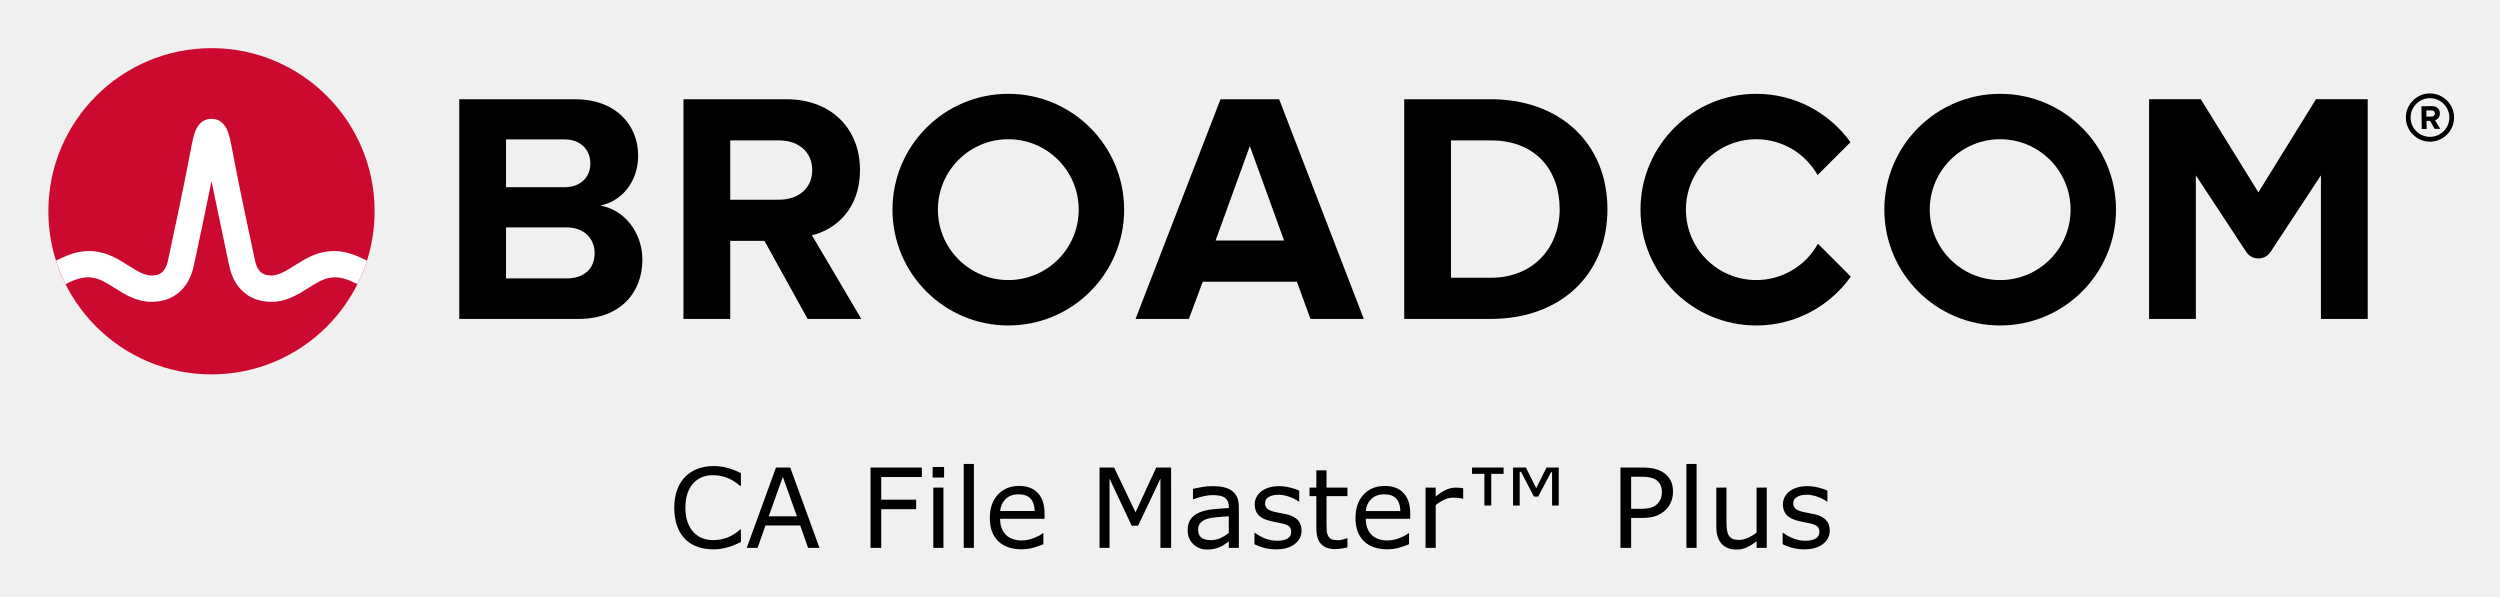
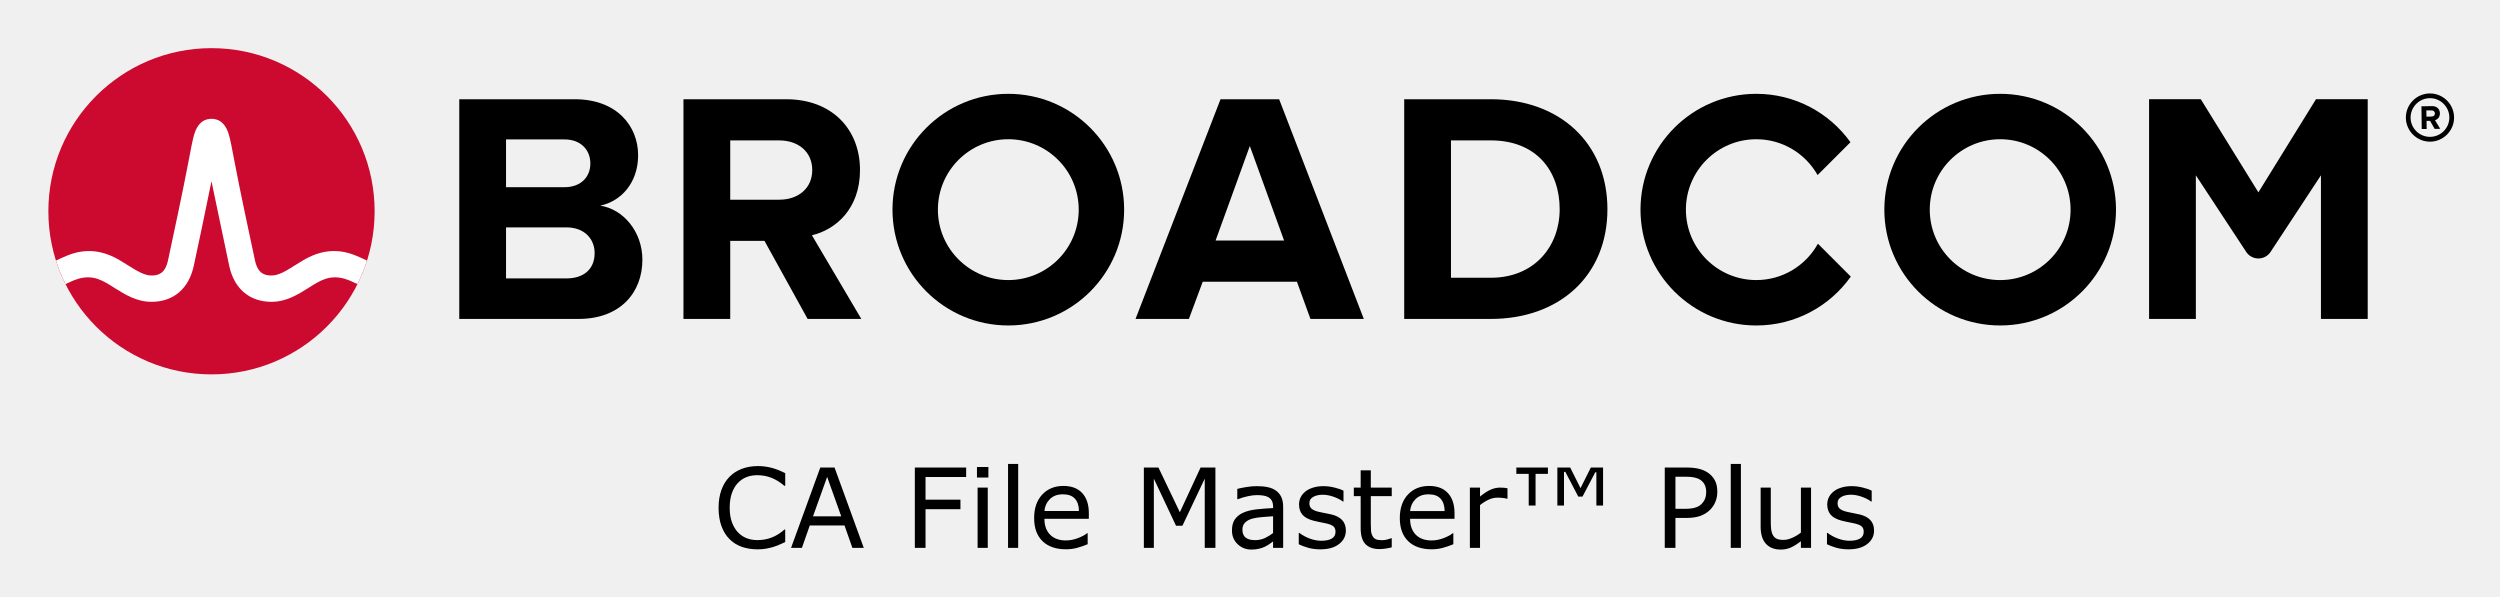
<svg xmlns="http://www.w3.org/2000/svg" xmlns:xlink="http://www.w3.org/1999/xlink" role="img" viewBox="-4.53 -4.53 248.82 59.32">
  <path d="M237.32 9.09c-1.06 0-1.93-.86-1.93-1.92s.87-1.93 1.93-1.93 1.93.87 1.93 1.93-.87 1.92-1.93 1.92m0-4.32c-1.32 0-2.4 1.08-2.4 2.4 0 1.32 1.08 2.4 2.4 2.4 1.32 0 2.4-1.08 2.4-2.4 0-1.32-1.08-2.4-2.4-2.4" />
  <path d="M237.48 7.07l-.51.01-.01-.62h.51c.19-.01.34.11.34.3.01.19-.14.31-.33.31m.83-.32c-.01-.42-.3-.72-.77-.72l-1.07.02.03 2.26h.49l-.01-.81h.35l.46.8.55-.01-.52-.86c.24-.06.49-.28.49-.68M51.834 23.18h-5.999V9.347h5.835c1.574 0 2.557 1.016 2.557 2.393 0 1.377-.983 2.36-2.557 2.36H45v4h6.834c1.836 0 2.819 1.18 2.819 2.556 0 1.574-1.049 2.525-2.819 2.525m3.376-7.245c2.066-.426 3.771-2.262 3.771-5.015 0-2.918-2.131-5.573-6.295-5.573h-11.506v21.865h11.867c4.163 0 6.359-2.623 6.359-5.901 0-2.754-1.868-5.015-4.196-5.376m17.823-.59H68v4.098h3.558l4.294 7.769h5.343l-4.917-8.327c2.361-.557 4.786-2.622 4.786-6.49m0 0c0-4.065-2.786-7.048-7.343-7.048h-10.228v21.865h4.655V9.445h4.885c1.869 0 3.278 1.114 3.278 2.95s-1.409 2.95-3.278 2.95m43.421 4.065l3.409-9.408 3.41 9.408zm.492-14.063l-8.458 21.865h5.31l1.377-3.704h9.376l1.344 3.704h5.311l-8.425-21.865zm26.904 17.767h-3.967v-13.67h3.967c4.491 0 6.851 2.983 6.851 6.852 0 3.704-2.524 6.818-6.851 6.818m0-17.767h-8.622v21.865h8.622c6.851 0 11.604-4.327 11.604-10.916s-4.753-10.949-11.604-10.949m82.127-.004l-5.734 9.27-5.734-9.27h-5.146v21.869h4.656v-14.293l5.012 7.622c.574.871 1.851.871 2.424 0l5.013-7.622v14.293h4.656V5.343z" />
  <path id="a" d="M95.825 23.344c-3.871 0-7.008-3.138-7.008-7.008 0-3.871 3.137-7.009 7.008-7.009 3.87 0 7.008 3.138 7.008 7.009 0 3.87-3.138 7.008-7.008 7.008m0-18.536c-6.367 0-11.528 5.161-11.528 11.528 0 6.366 5.161 11.527 11.528 11.527 6.366 0 11.528-5.161 11.528-11.527 0-6.367-5.162-11.528-11.528-11.528" />
  <path d="M176.404 19.727c-1.195 2.156-3.492 3.617-6.132 3.617-3.87 0-7.008-3.138-7.008-7.008 0-3.871 3.138-7.008 7.008-7.008 2.618 0 4.897 1.438 6.1 3.565l3.27-3.269c-2.092-2.915-5.508-4.816-9.37-4.816-6.367 0-11.527 5.161-11.527 11.528 0 6.366 5.16 11.528 11.527 11.528 3.883 0 7.316-1.922 9.404-4.865z" />
  <use transform="translate(98.718)" xlink:href="#a" />
  <ellipse cx="16.52" cy="16.497" fill="#cc092f" rx="16.236" ry="16.235" />
  <path fill="#fff" d="M30.825 20.883c-1.857-.74-3.557-.492-5.261.541 0 0-.621.379-.807.496-.794.498-1.543.97-2.263.97-.687 0-1.363-.184-1.649-1.513-.446-2.073-1.534-7.167-2.009-9.69-.279-1.483-.432-2.282-.591-2.825-.28-.954-.792-1.473-1.519-1.556 0 0-.114-.016-.207-.016-.092 0-.218.018-.218.018-.72.086-1.229.605-1.507 1.554-.159.543-.312 1.342-.591 2.825-.475 2.523-1.563 7.617-2.009 9.69-.286 1.329-.962 1.513-1.649 1.513-.72 0-1.469-.472-2.263-.97-.186-.117-.808-.496-.808-.496-1.703-1.033-3.404-1.281-5.26-.541-.401.16-.796.339-1.172.52.257.806.577 1.599.95 2.344.411-.202.842-.402 1.282-.532.634-.187 1.284-.197 1.914.014.612.205 1.157.568 1.7.909 1.023.643 2.182 1.372 3.657 1.372 2.186 0 3.72-1.305 4.21-3.581.38-1.764 1.222-5.702 1.763-8.418 0 0 1.386 6.654 1.765 8.418.49 2.276 2.025 3.581 4.211 3.581 1.475 0 2.634-.729 3.657-1.372.543-.341 1.088-.704 1.7-.909.629-.211 1.28-.201 1.914-.014.44.13.87.331 1.281.533.374-.745.693-1.539.95-2.345-.376-.181-.77-.36-1.171-.52" />
-   <path d="M69.211 49.42q-.295.129-.537.242-.236.113-.623.236-.328.102-.714.172-.381.075-.843.075-.87 0-1.584-.242-.709-.247-1.235-.768-.516-.51-.806-1.294-.29-.79-.29-1.832 0-.988.279-1.767.279-.779.806-1.316.51-.521 1.23-.795.725-.274 1.606-.274.645 0 1.284.156.645.156 1.429.548v1.262h-.081q-.661-.553-1.311-.806-.65-.252-1.391-.252-.607 0-1.096.199-.483.193-.865.607-.371.403-.58 1.02-.204.612-.204 1.418 0 .843.226 1.45.231.607.591.988.376.397.875.591.505.188 1.063.188.768 0 1.439-.263.671-.263 1.257-.79h.075zM77.031 50h-1.133l-.784-2.229h-3.459L70.871 50h-1.08l2.911-7.998h1.418zm-2.245-3.142l-1.402-3.926-1.407 3.926zm12.434-3.91h-4.044v2.256h3.475v.945h-3.475V50H82.112v-7.998h5.108zm2.213.048h-1.139v-1.047h1.139zM89.369 50H88.359v-6h1.01zm3.029 0h-1.01v-8.357h1.01zm7.031-2.895h-4.42q0 .553.167.967.167.408.457.671.279.258.661.387.387.129.849.129.612 0 1.23-.242.623-.247.886-.483h.054v1.101q-.51.215-1.042.36-.532.145-1.117.145-1.493 0-2.331-.806-.838-.811-.838-2.299 0-1.472.8-2.336.806-.865 2.116-.865 1.214 0 1.869.709.661.709.661 2.014zm-.983-.773q-.005-.795-.403-1.23-.392-.435-1.198-.435-.811 0-1.294.478-.478.478-.542 1.187zM112.029 50h-1.063v-6.891l-2.224 4.689h-.634l-2.208-4.689V50h-.994v-7.998h1.45l2.132 4.453 2.062-4.453h1.477zm6.741 0h-1.004v-.639q-.134.091-.365.258-.226.161-.44.258-.252.124-.58.204-.328.086-.768.086-.811 0-1.375-.537-.564-.537-.564-1.37 0-.682.29-1.101.295-.424.838-.666.548-.242 1.316-.328.768-.086 1.649-.129v-.156q0-.344-.124-.569-.118-.226-.344-.354-.215-.124-.516-.167-.301-.043-.628-.043-.397 0-.886.107-.489.102-1.01.301h-.054V44.129q.295-.081.854-.177.559-.097 1.101-.097.634 0 1.101.107.473.102.816.354.338.247.516.639.177.392.177.972zm-1.004-1.477v-1.67q-.462.027-1.09.081-.623.054-.988.156-.435.124-.704.387-.269.258-.269.714 0 .516.312.779.312.258.951.258.532 0 .972-.204.44-.209.816-.5zm7.246-.252q0 .822-.682 1.348-.677.526-1.853.526-.666 0-1.225-.156-.553-.161-.929-.349v-1.133h.054q.478.36 1.063.575.585.209 1.123.209.666 0 1.042-.215.376-.215.376-.677 0-.354-.204-.537-.204-.183-.784-.312-.215-.048-.564-.113-.344-.064-.628-.14-.79-.209-1.123-.612-.328-.408-.328-.999 0-.371.15-.698.156-.328.467-.585.301-.252.763-.397.467-.15 1.042-.15.537 0 1.085.134.553.129.918.317v1.08h-.054q-.387-.285-.94-.478-.553-.199-1.085-.199-.553 0-.935.215-.381.209-.381.628 0 .371.231.559.226.188.73.306.279.064.623.129.349.064.58.118.704.161 1.085.553.381.397.381 1.053zm4.565 1.676q-.285.075-.623.124-.333.048-.596.048-.918 0-1.396-.494-.478-.494-.478-1.584v-3.19h-.682v-.849h.682v-1.724h1.01v1.724h2.084v.849h-2.084v2.734q0 .473.021.741.021.263.15.494.118.215.322.317.209.097.634.097.247 0 .516-.07.269-.075.387-.124h.054zm6.247-2.841h-4.42q0 .553.167.967.167.408.457.671.279.258.661.387.387.129.849.129.612 0 1.23-.242.623-.247.886-.483h.054v1.101q-.51.215-1.042.36-.532.145-1.117.145-1.493 0-2.331-.806-.838-.811-.838-2.299 0-1.472.8-2.336.806-.865 2.116-.865 1.214 0 1.869.709.661.709.661 2.014zm-.983-.773q-.005-.795-.403-1.23-.392-.435-1.198-.435-.811 0-1.294.478-.478.478-.542 1.187zm6.257-1.23h-.054q-.226-.054-.44-.075-.209-.027-.5-.027-.467 0-.902.209-.435.204-.838.532V50H137.354v-6h1.01v.886q.602-.483 1.058-.682.462-.204.94-.204.263 0 .381.016.118.011.354.048zm9.512.682h-.666v-3.314h-.107l-1.273 2.422h-.424l-1.284-2.46h-.134v3.352h-.661v-3.781h1.278l1.026 2.052 1.026-2.052h1.219zm-5.489-3.153h-1.23v3.153h-.682v-3.153h-1.23v-.628h3.142zm16.86 1.789q0 .532-.188.988-.183.451-.516.784-.414.414-.978.623-.564.204-1.423.204h-1.063V50h-1.063v-7.998h2.17q.72 0 1.219.124.5.118.886.376.457.306.704.763.252.457.252 1.155zm-1.106.027q0-.414-.145-.72-.145-.306-.44-.5-.258-.167-.591-.236-.328-.075-.833-.075h-1.053v3.196h.897q.645 0 1.047-.113.403-.118.655-.371.252-.258.354-.542.107-.285.107-.639zM164.328 50h-1.01v-8.357h1.01zm6.982 0h-1.01v-.666q-.51.403-.978.618-.467.215-1.031.215-.945 0-1.472-.575-.526-.58-.526-1.697V44.001h1.01v3.416q0 .457.043.784.043.322.183.553.145.236.376.344.231.107.671.107.392 0 .854-.204.467-.204.87-.521v-4.479h1.01zm6.273-1.73q0 .822-.682 1.348-.677.526-1.853.526-.666 0-1.225-.156-.553-.161-.929-.349v-1.133h.054q.478.36 1.063.575.585.209 1.123.209.666 0 1.042-.215.376-.215.376-.677 0-.354-.204-.537-.204-.183-.784-.312-.215-.048-.564-.113-.344-.064-.628-.14-.79-.209-1.123-.612-.328-.408-.328-.999 0-.371.15-.698.156-.328.467-.585.301-.252.763-.397.467-.15 1.042-.15.537 0 1.085.134.553.129.918.317v1.08h-.054q-.387-.285-.94-.478-.553-.199-1.085-.199-.553 0-.935.215-.381.209-.381.628 0 .371.231.559.226.188.73.306.279.064.623.129.349.064.58.118.704.161 1.085.553.381.397.381 1.053z" text-anchor="middle" />
+   <path d="M73.621 49.42q-.295.129-.537.242-.236.113-.623.236-.328.102-.714.172-.381.075-.843.075-.87 0-1.584-.242-.709-.247-1.235-.768-.516-.51-.806-1.294-.29-.79-.29-1.832 0-.988.279-1.767.279-.779.806-1.316.51-.521 1.23-.795.725-.274 1.606-.274.645 0 1.284.156.645.156 1.429.548v1.262h-.081q-.661-.553-1.311-.806-.65-.252-1.391-.252-.607 0-1.096.199-.483.193-.865.607-.371.403-.58 1.02-.204.612-.204 1.418 0 .843.226 1.45.231.607.591.988.376.397.875.591.505.188 1.063.188.768 0 1.439-.263.671-.263 1.257-.79h.075zM81.441 50h-1.133l-.784-2.229H76.065L75.281 50H74.201l2.911-7.998h1.418zm-2.245-3.142l-1.402-3.926-1.407 3.926zm12.434-3.91h-4.044v2.256h3.475v.945h-3.475V50H86.522v-7.998h5.108zm2.213.048h-1.139v-1.047h1.139zM93.779 50h-1.01v-6h1.01zm3.029 0h-1.01v-8.357h1.01zm7.031-2.895h-4.42q0 .553.167.967.167.408.457.671.279.258.661.387.387.129.849.129.612 0 1.23-.242.623-.247.886-.483h.054v1.101q-.51.215-1.042.36t-1.117.145q-1.493 0-2.331-.806-.838-.811-.838-2.299 0-1.472.8-2.336.806-.865 2.116-.865 1.214 0 1.869.709.661.709.661 2.014zm-.983-.773q-.005-.795-.403-1.23-.392-.435-1.198-.435-.811 0-1.294.478-.478.478-.542 1.187zM116.439 50h-1.063v-6.891l-2.224 4.689h-.634l-2.208-4.689V50h-.994v-7.998h1.45l2.132 4.453 2.062-4.453h1.477zm6.741 0h-1.004v-.639q-.134.091-.365.258-.226.161-.44.258-.252.124-.58.204-.328.086-.768.086-.811 0-1.375-.537t-.564-1.37q0-.682.29-1.101.295-.424.838-.666.548-.242 1.316-.328.768-.086 1.649-.129v-.156q0-.344-.124-.569-.118-.226-.344-.354-.215-.124-.516-.167-.301-.043-.628-.043-.397 0-.886.107-.489.102-1.01.301h-.054V44.129q.295-.081.854-.177.559-.097 1.101-.097.634 0 1.101.107.473.102.816.354.338.247.516.639.177.392.177.972zm-1.004-1.477v-1.67q-.462.027-1.09.081-.623.054-.988.156-.435.124-.704.387-.269.258-.269.714 0 .516.312.779.312.258.951.258.532 0 .972-.204.44-.209.816-.5zm7.246-.252q0 .822-.682 1.348-.677.526-1.853.526-.666 0-1.225-.156-.553-.161-.929-.349v-1.133h.054q.478.36 1.063.575.585.209 1.123.209.666 0 1.042-.215.376-.215.376-.677 0-.354-.204-.537-.204-.183-.784-.312-.215-.048-.564-.113-.344-.064-.628-.14-.79-.209-1.123-.612-.328-.408-.328-.999 0-.371.15-.698.156-.328.467-.585.301-.252.763-.397.467-.15 1.042-.15.537 0 1.085.134.553.129.918.317v1.08h-.054q-.387-.285-.94-.478-.553-.199-1.085-.199-.553 0-.935.215-.381.209-.381.628 0 .371.231.559.226.188.73.306.279.064.623.129.349.064.58.118.704.161 1.085.553.381.397.381 1.053zm4.565 1.676q-.285.075-.623.124-.333.048-.596.048-.918 0-1.396-.494-.478-.494-.478-1.584v-3.19h-.682v-.849h.682v-1.724h1.01v1.724h2.084v.849h-2.084v2.734q0 .473.021.741.021.263.15.494.118.215.322.317.209.097.634.097.247 0 .516-.07.269-.075.387-.124h.054zm6.247-2.841h-4.42q0 .553.167.967.167.408.457.671.279.258.661.387.387.129.849.129.612 0 1.23-.242.623-.247.886-.483h.054v1.101q-.51.215-1.042.36t-1.117.145q-1.493 0-2.331-.806-.838-.811-.838-2.299 0-1.472.8-2.336.806-.865 2.116-.865 1.214 0 1.869.709.661.709.661 2.014zm-.983-.773q-.005-.795-.403-1.23-.392-.435-1.198-.435-.811 0-1.294.478-.478.478-.542 1.187zm6.257-1.23h-.054q-.226-.054-.44-.075-.209-.027-.5-.027-.467 0-.902.209-.435.204-.838.532V50h-1.01v-6h1.01v.886q.602-.483 1.058-.682.462-.204.94-.204.263 0 .381.016.118.011.354.048zm9.512.682h-.666v-3.314h-.107l-1.273 2.422h-.424l-1.284-2.46h-.134v3.352h-.661v-3.781h1.278l1.026 2.052 1.026-2.052h1.219zm-5.489-3.153h-1.23v3.153h-.682v-3.153h-1.23v-.628h3.142zm16.86 1.789q0 .532-.188.988-.183.451-.516.784-.414.414-.978.623-.564.204-1.423.204h-1.063V50h-1.063v-7.998h2.17q.72 0 1.219.124.5.118.886.376.457.306.704.763.252.457.252 1.155zm-1.106.027q0-.414-.145-.72-.145-.306-.44-.5-.258-.167-.591-.236-.328-.075-.833-.075h-1.053v3.196h.897q.645 0 1.047-.113.403-.118.655-.371.252-.258.354-.542.107-.285.107-.639zM168.738 50h-1.01v-8.357h1.01zm6.982 0h-1.01v-.666q-.51.403-.978.618-.467.215-1.031.215-.945 0-1.472-.575-.526-.58-.526-1.697V44.001h1.01v3.416q0 .457.043.784.043.322.183.553.145.236.376.344.231.107.671.107.392 0 .854-.204.467-.204.87-.521v-4.479h1.01zm6.273-1.73q0 .822-.682 1.348-.677.526-1.853.526-.666 0-1.225-.156-.553-.161-.929-.349v-1.133h.054q.478.36 1.063.575.585.209 1.123.209.666 0 1.042-.215.376-.215.376-.677 0-.354-.204-.537-.204-.183-.784-.312-.215-.048-.564-.113-.344-.064-.628-.14-.79-.209-1.123-.612-.328-.408-.328-.999 0-.371.15-.698.156-.328.467-.585.301-.252.763-.397.467-.15 1.042-.15.537 0 1.085.134.553.129.918.317v1.08h-.054q-.387-.285-.94-.478-.553-.199-1.085-.199-.553 0-.935.215-.381.209-.381.628 0 .371.231.559.226.188.73.306.279.064.623.129.349.064.58.118.704.161 1.085.553.381.397.381 1.053z" text-anchor="middle" />
</svg>
